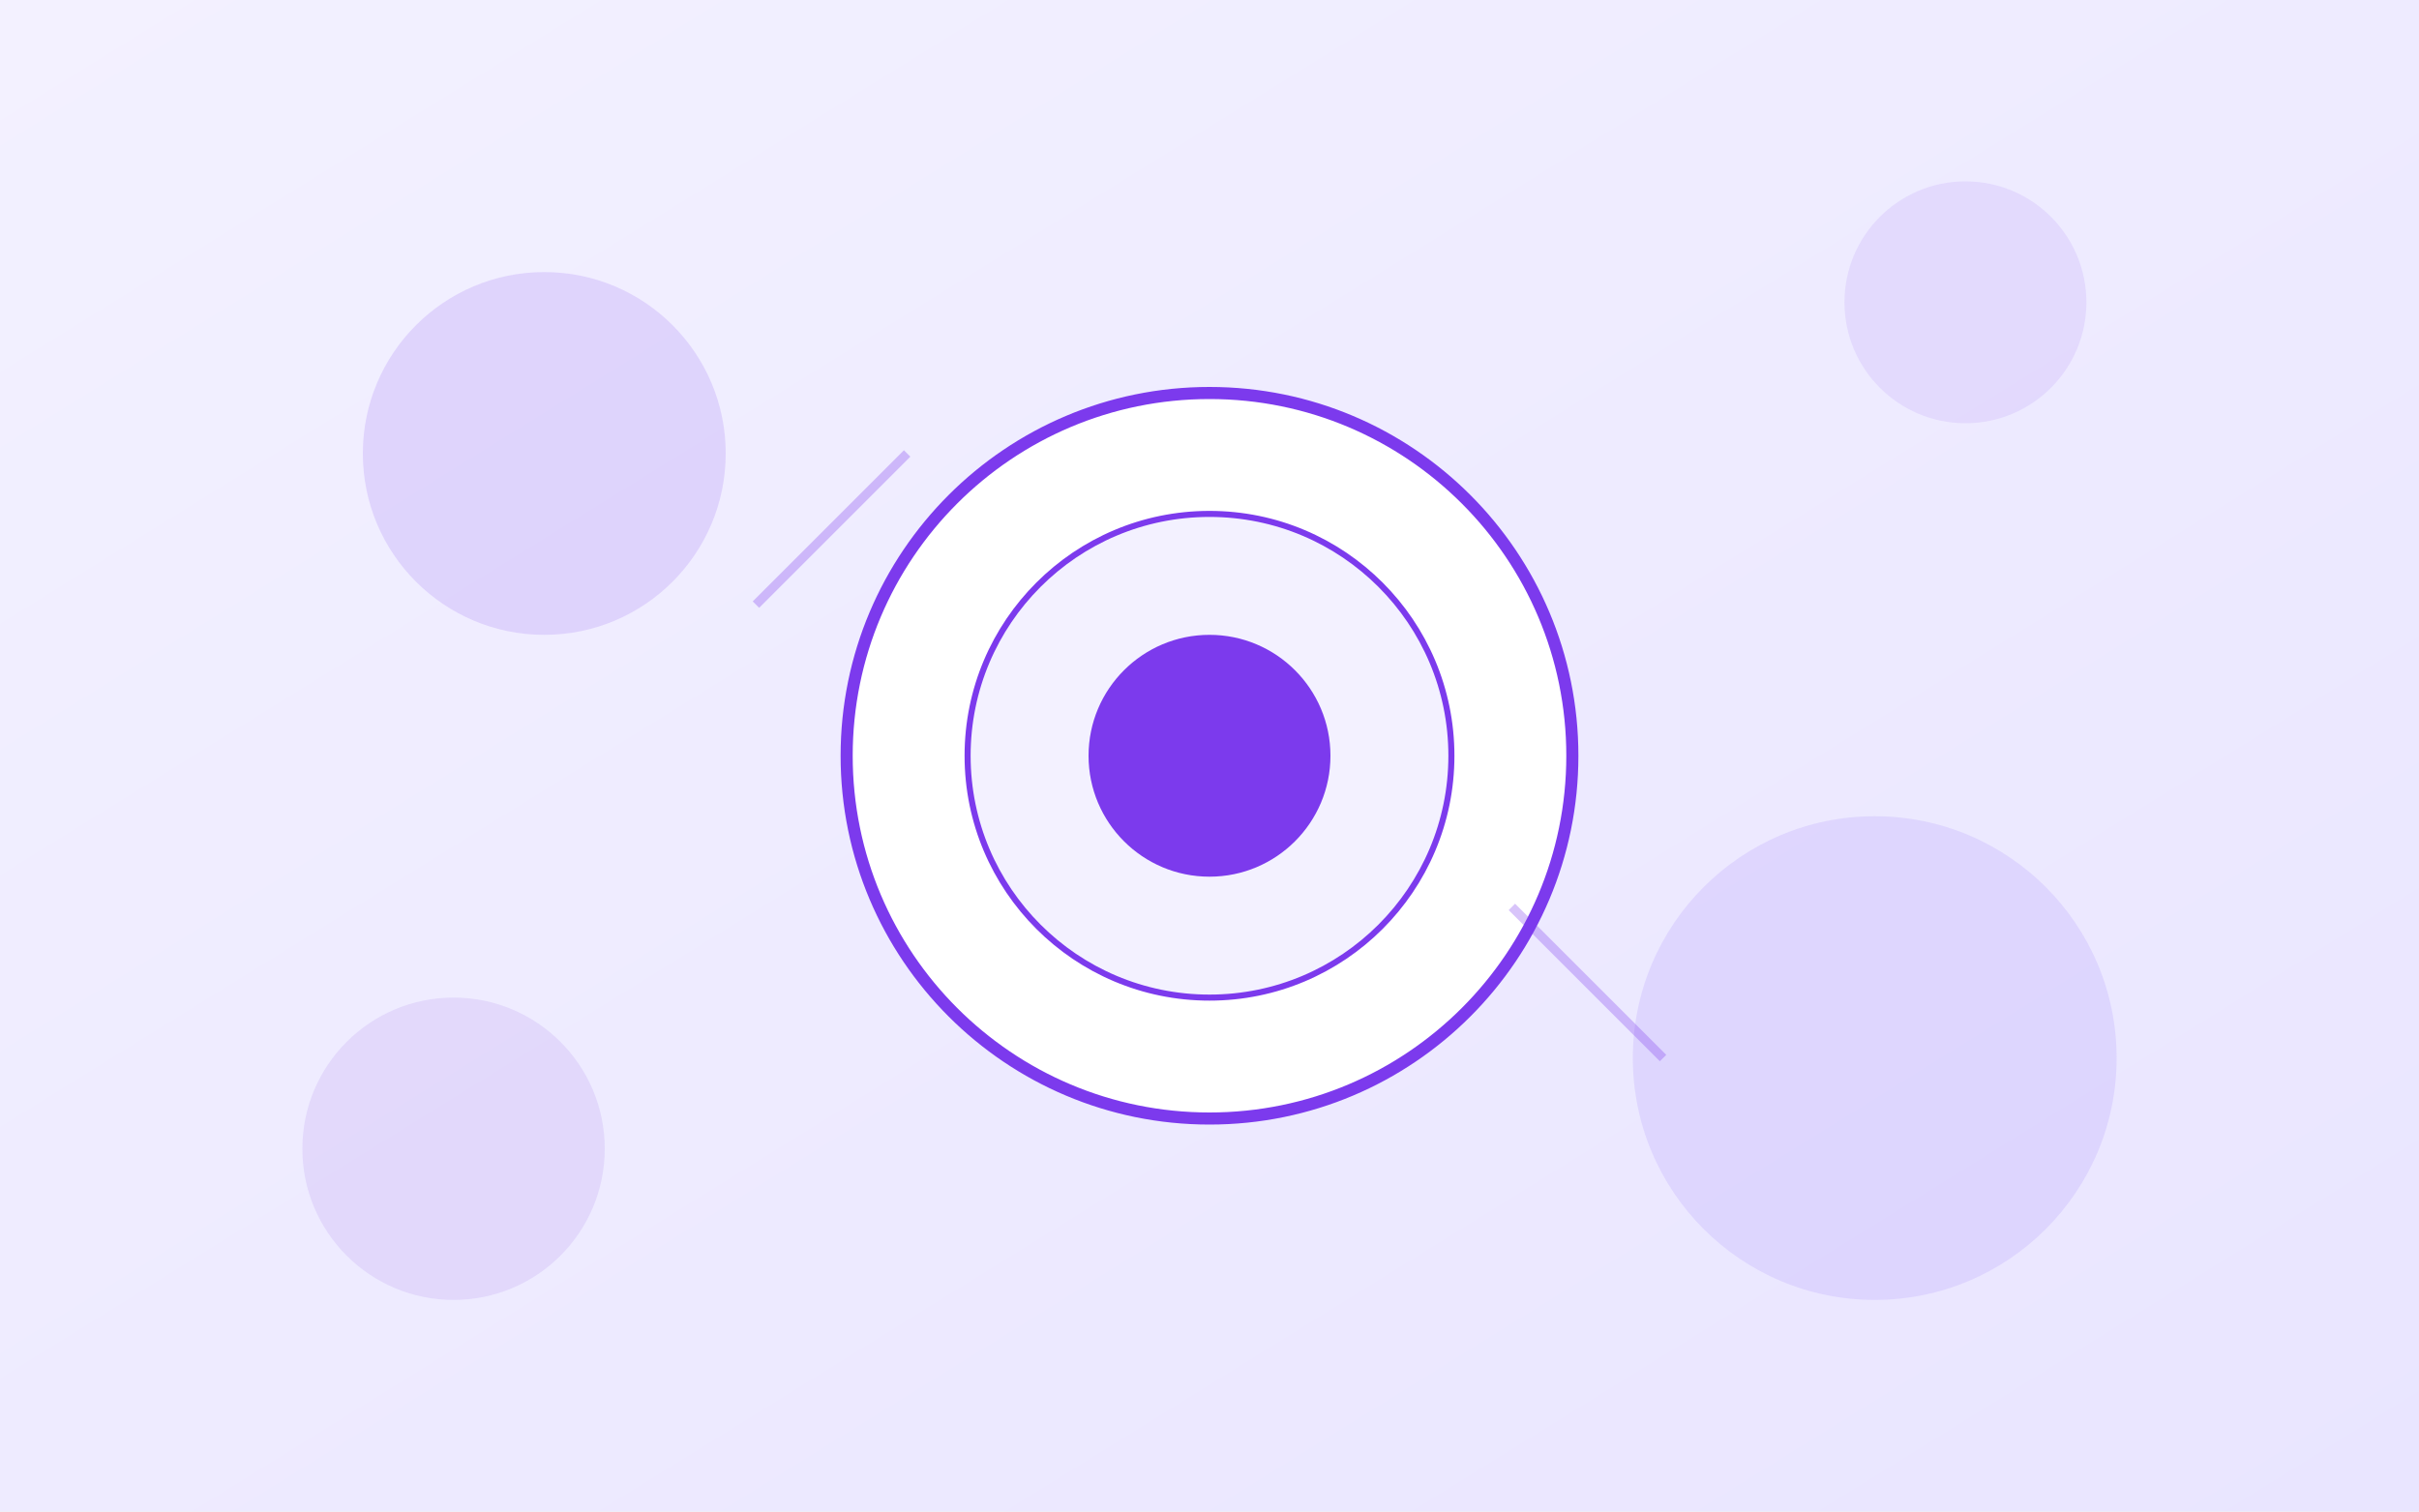
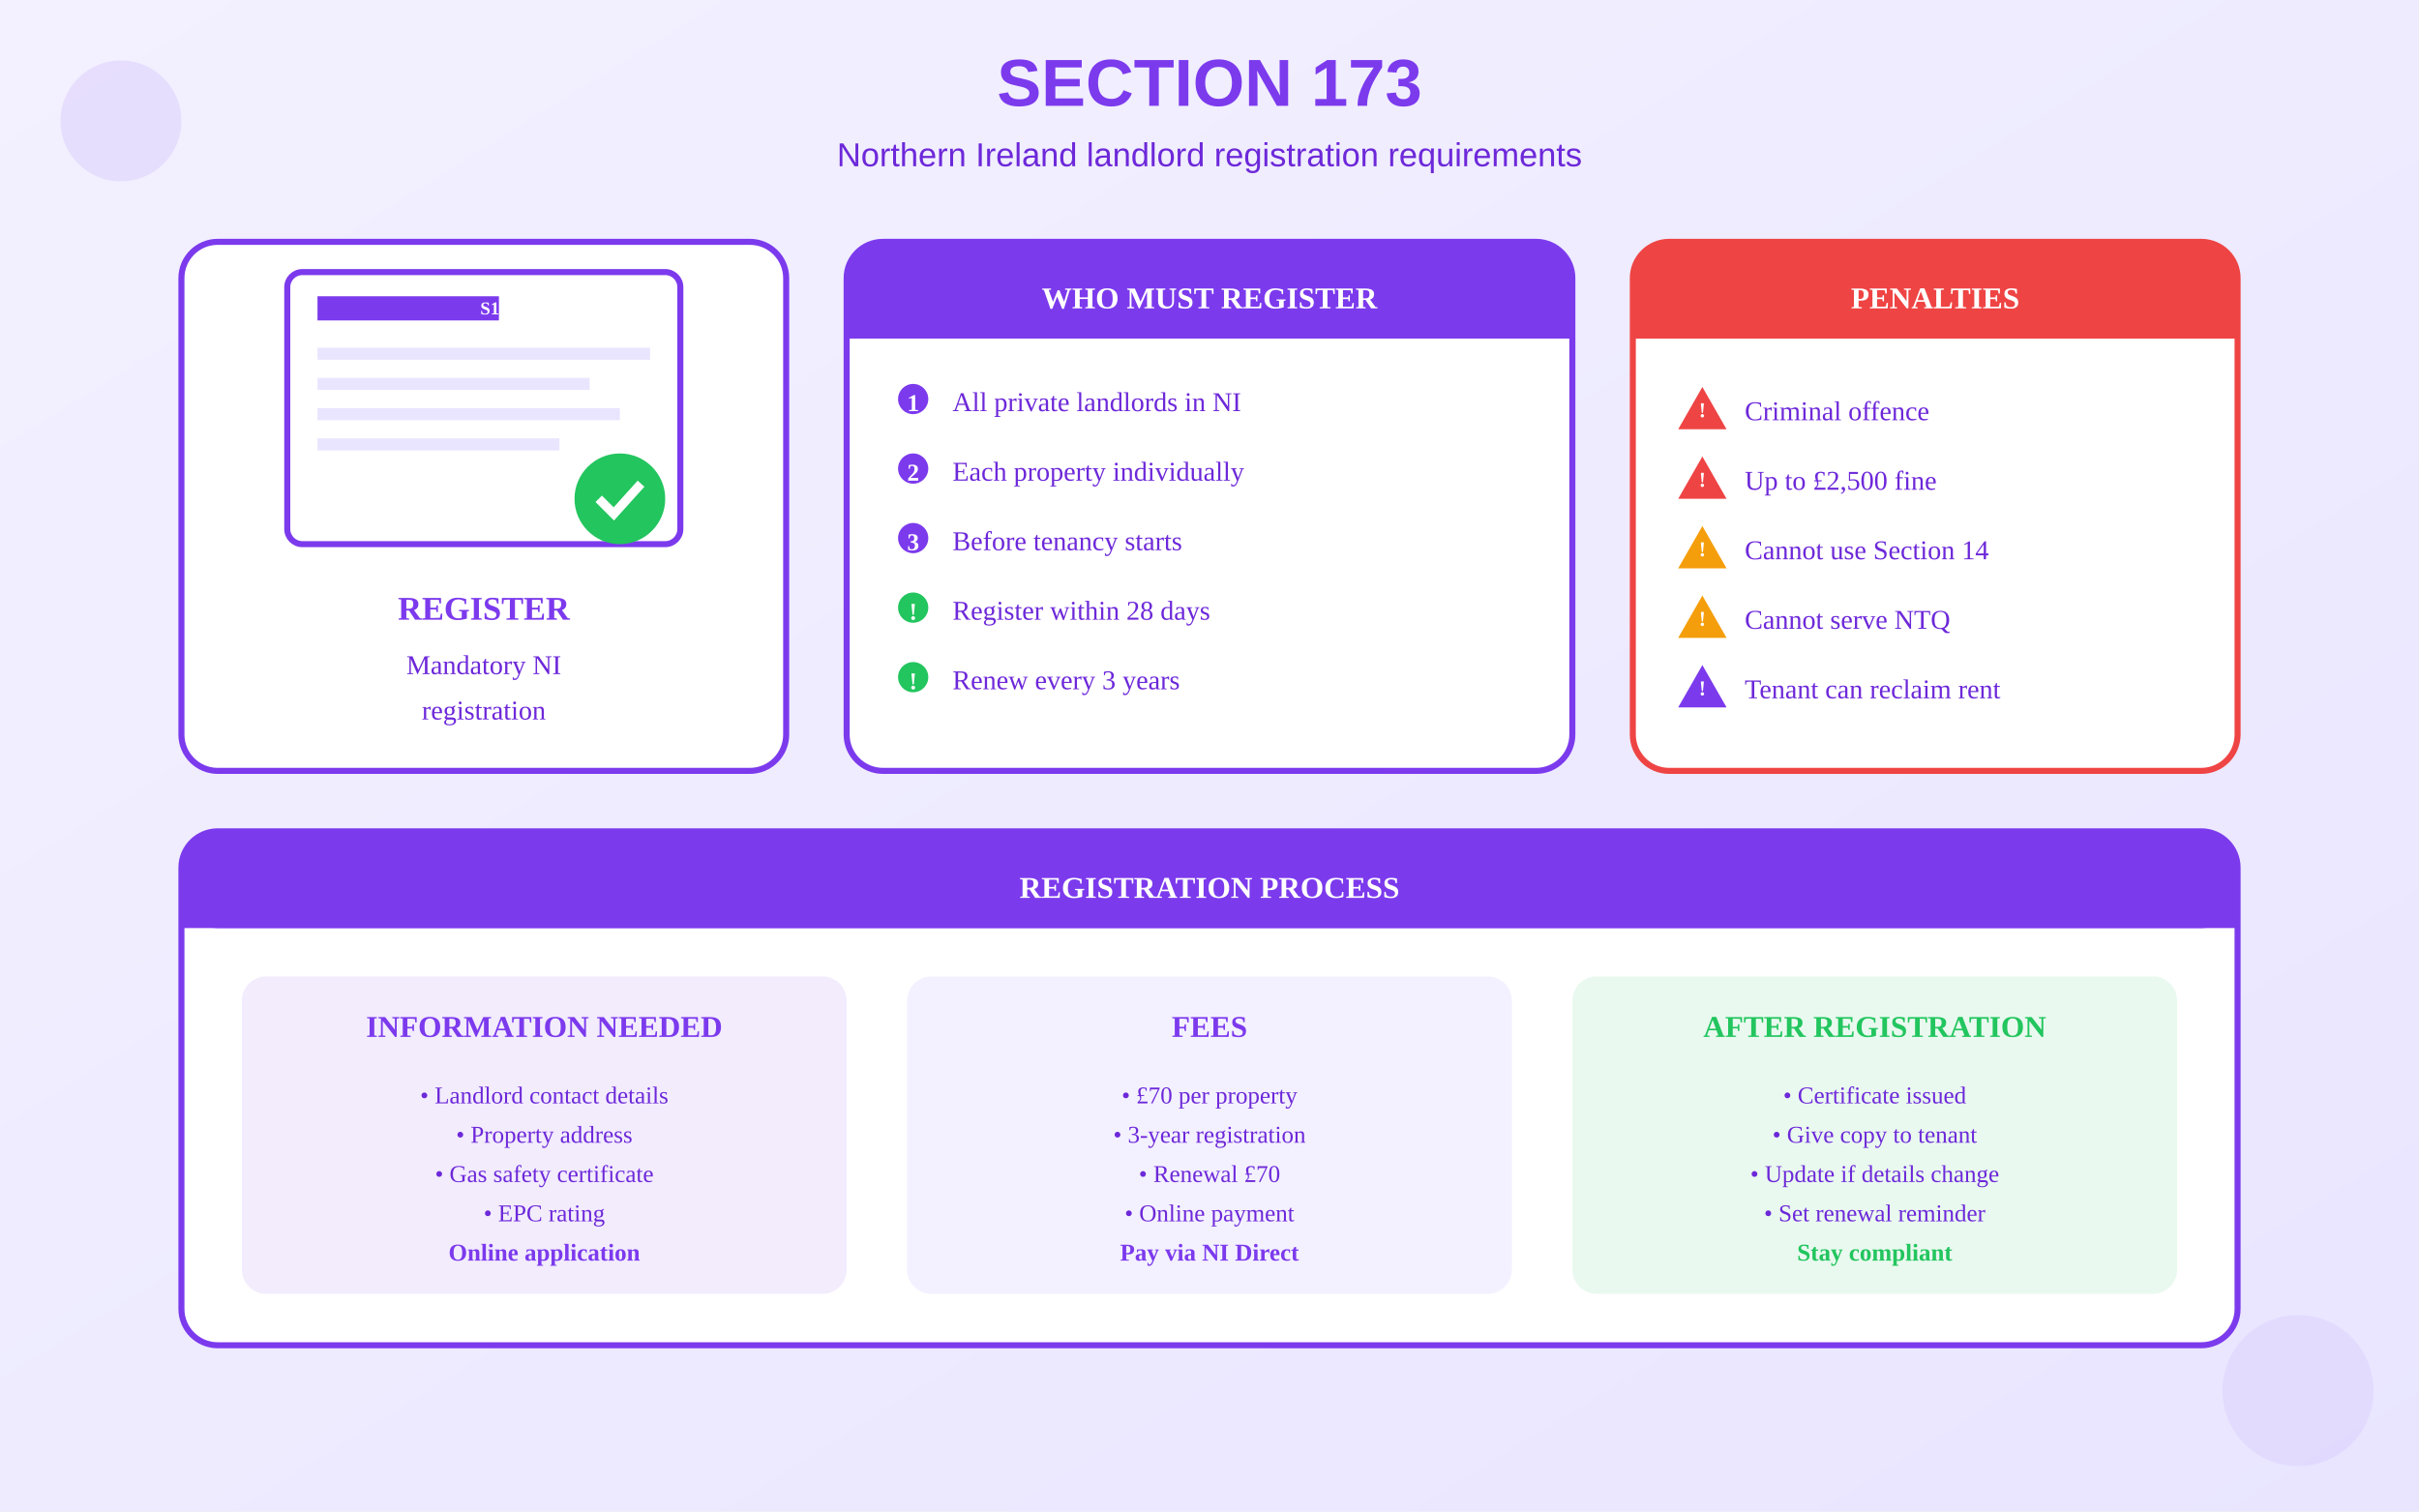
<svg xmlns="http://www.w3.org/2000/svg" viewBox="0 0 800 500">
  <defs>
    <linearGradient id="bgGrad" x1="0%" y1="0%" x2="100%" y2="100%">
      <stop offset="0%" style="stop-color:#F3F1FF" />
      <stop offset="100%" style="stop-color:#E9E5FF" />
    </linearGradient>
  </defs>
  <rect width="800" height="500" fill="url(#bgGrad)" />
-   <circle cx="400" cy="250" r="120" fill="white" stroke="#7C3AED" stroke-width="4" />
-   <circle cx="400" cy="250" r="80" fill="#F3F1FF" stroke="#7C3AED" stroke-width="2" />
-   <circle cx="400" cy="250" r="40" fill="#7C3AED" />
-   <circle cx="180" cy="150" r="60" fill="#7C3AED" opacity="0.15" />
-   <circle cx="620" cy="350" r="80" fill="#A78BFA" opacity="0.2" />
-   <circle cx="650" cy="100" r="40" fill="#7C3AED" opacity="0.1" />
-   <circle cx="150" cy="380" r="50" fill="#6D28D9" opacity="0.1" />
-   <line x1="250" y1="200" x2="300" y2="150" stroke="#7C3AED" stroke-width="3" opacity="0.3" />
-   <line x1="500" y1="300" x2="550" y2="350" stroke="#7C3AED" stroke-width="3" opacity="0.3" />
+   <text x="400" y="35" text-anchor="middle" fill="#7C3AED" font-size="22" font-weight="bold" font-family="Arial">SECTION 173</text>
+   <text x="400" y="55" text-anchor="middle" fill="#6D28D9" font-size="11" font-family="Arial">Northern Ireland landlord registration requirements</text>
+   <g transform="translate(60, 80)">
+     <rect x="0" y="0" width="200" height="175" rx="12" fill="white" stroke="#7C3AED" stroke-width="2" />
+     <g transform="translate(35, 10)">
+       <rect x="0" y="0" width="130" height="90" rx="5" fill="white" stroke="#7C3AED" stroke-width="2" />
+       <rect x="10" y="8" width="60" height="8" fill="#7C3AED" />
+       <text x="70" y="14" text-anchor="middle" fill="white" font-size="6" font-weight="bold">S173</text>
+       <rect x="10" y="25" width="110" height="4" fill="#E9E5FF" />
+       <rect x="10" y="35" width="90" height="4" fill="#E9E5FF" />
+       <rect x="10" y="45" width="100" height="4" fill="#E9E5FF" />
+       <rect x="10" y="55" width="80" height="4" fill="#E9E5FF" />
+       <circle cx="110" cy="75" r="15" fill="#22C55E" />
+       <path d="M103 75 L108 80 L117 70" stroke="white" stroke-width="3" fill="none" />
+     </g>
+     <text x="100" y="125" text-anchor="middle" fill="#7C3AED" font-size="11" font-weight="bold">REGISTER</text>
+     <text x="100" y="143" text-anchor="middle" fill="#6D28D9" font-size="9">Mandatory NI</text>
+     <text x="100" y="158" text-anchor="middle" fill="#6D28D9" font-size="9">registration</text>
+   </g>
+   <g transform="translate(280, 80)">
+     <rect x="0" y="0" width="240" height="175" rx="12" fill="white" stroke="#7C3AED" stroke-width="2" />
+     <rect x="0" y="0" width="240" height="32" rx="12" fill="#7C3AED" />
+     <rect x="0" y="20" width="240" height="12" fill="#7C3AED" />
+     <text x="120" y="22" text-anchor="middle" fill="white" font-size="10" font-weight="bold">WHO MUST REGISTER</text>
+     <g transform="translate(15, 45)">
+       <circle cx="7" cy="7" r="5" fill="#7C3AED" />
+       <text x="7" y="11" text-anchor="middle" fill="white" font-size="8" font-weight="bold">1</text>
+       <text x="20" y="11" fill="#6D28D9" font-size="9">All private landlords in NI</text>
+     </g>
+     <g transform="translate(15, 68)">
+       <circle cx="7" cy="7" r="5" fill="#7C3AED" />
+       <text x="7" y="11" text-anchor="middle" fill="white" font-size="8" font-weight="bold">2</text>
+       <text x="20" y="11" fill="#6D28D9" font-size="9">Each property individually</text>
+     </g>
+     <g transform="translate(15, 91)">
+       <circle cx="7" cy="7" r="5" fill="#7C3AED" />
+       <text x="7" y="11" text-anchor="middle" fill="white" font-size="8" font-weight="bold">3</text>
+       <text x="20" y="11" fill="#6D28D9" font-size="9">Before tenancy starts</text>
+     </g>
+     <g transform="translate(15, 114)">
+       <circle cx="7" cy="7" r="5" fill="#22C55E" />
+       <text x="7" y="11" text-anchor="middle" fill="white" font-size="8" font-weight="bold">!</text>
+       <text x="20" y="11" fill="#6D28D9" font-size="9">Register within 28 days</text>
+     </g>
+     <g transform="translate(15, 137)">
+       <circle cx="7" cy="7" r="5" fill="#22C55E" />
+       <text x="7" y="11" text-anchor="middle" fill="white" font-size="8" font-weight="bold">!</text>
+       <text x="20" y="11" fill="#6D28D9" font-size="9">Renew every 3 years</text>
+     </g>
+   </g>
+   <g transform="translate(540, 80)">
+     <rect x="0" y="0" width="200" height="175" rx="12" fill="white" stroke="#EF4444" stroke-width="2" />
+     <rect x="0" y="0" width="200" height="32" rx="12" fill="#EF4444" />
+     <rect x="0" y="20" width="200" height="12" fill="#EF4444" />
+     <text x="100" y="22" text-anchor="middle" fill="white" font-size="10" font-weight="bold">PENALTIES</text>
+     <g transform="translate(15, 48)">
+       <polygon points="8,0 16,14 0,14" fill="#EF4444" />
+       <text x="8" y="10" text-anchor="middle" fill="white" font-size="7" font-weight="bold">!</text>
+       <text x="22" y="11" fill="#6D28D9" font-size="9">Criminal offence</text>
+     </g>
+     <g transform="translate(15, 71)">
+       <polygon points="8,0 16,14 0,14" fill="#EF4444" />
+       <text x="8" y="10" text-anchor="middle" fill="white" font-size="7" font-weight="bold">!</text>
+       <text x="22" y="11" fill="#6D28D9" font-size="9">Up to £2,500 fine</text>
+     </g>
+     <g transform="translate(15, 94)">
+       <polygon points="8,0 16,14 0,14" fill="#F59E0B" />
+       <text x="8" y="10" text-anchor="middle" fill="white" font-size="7" font-weight="bold">!</text>
+       <text x="22" y="11" fill="#6D28D9" font-size="9">Cannot use Section 14</text>
+     </g>
+     <g transform="translate(15, 117)">
+       <polygon points="8,0 16,14 0,14" fill="#F59E0B" />
+       <text x="8" y="10" text-anchor="middle" fill="white" font-size="7" font-weight="bold">!</text>
+       <text x="22" y="11" fill="#6D28D9" font-size="9">Cannot serve NTQ</text>
+     </g>
+     <g transform="translate(15, 140)">
+       <polygon points="8,0 16,14 0,14" fill="#7C3AED" />
+       <text x="8" y="10" text-anchor="middle" fill="white" font-size="7" font-weight="bold">!</text>
+       <text x="22" y="11" fill="#6D28D9" font-size="9">Tenant can reclaim rent</text>
+     </g>
+   </g>
+   <g transform="translate(60, 275)">
+     <rect x="0" y="0" width="680" height="170" rx="12" fill="white" stroke="#7C3AED" stroke-width="2" />
+     <rect x="0" y="0" width="680" height="32" rx="12" fill="#7C3AED" />
+     <rect x="0" y="20" width="680" height="12" fill="#7C3AED" />
+     <text x="340" y="22" text-anchor="middle" fill="white" font-size="10" font-weight="bold">REGISTRATION PROCESS</text>
+     <g transform="translate(20, 48)">
+       <rect x="0" y="0" width="200" height="105" rx="8" fill="#7C3AED" opacity="0.1" />
+       <text x="100" y="20" text-anchor="middle" fill="#7C3AED" font-size="10" font-weight="bold">INFORMATION NEEDED</text>
+       <text x="100" y="42" text-anchor="middle" fill="#6D28D9" font-size="8">• Landlord contact details</text>
+       <text x="100" y="55" text-anchor="middle" fill="#6D28D9" font-size="8">• Property address</text>
+       <text x="100" y="68" text-anchor="middle" fill="#6D28D9" font-size="8">• Gas safety certificate</text>
+       <text x="100" y="81" text-anchor="middle" fill="#6D28D9" font-size="8">• EPC rating</text>
+       <text x="100" y="94" text-anchor="middle" fill="#7C3AED" font-size="8" font-weight="bold">Online application</text>
+     </g>
+     <g transform="translate(240, 48)">
+       <rect x="0" y="0" width="200" height="105" rx="8" fill="#F3F1FF" />
+       <text x="100" y="20" text-anchor="middle" fill="#7C3AED" font-size="10" font-weight="bold">FEES</text>
+       <text x="100" y="42" text-anchor="middle" fill="#6D28D9" font-size="8">• £70 per property</text>
+       <text x="100" y="55" text-anchor="middle" fill="#6D28D9" font-size="8">• 3-year registration</text>
+       <text x="100" y="68" text-anchor="middle" fill="#6D28D9" font-size="8">• Renewal £70</text>
+       <text x="100" y="81" text-anchor="middle" fill="#6D28D9" font-size="8">• Online payment</text>
+       <text x="100" y="94" text-anchor="middle" fill="#7C3AED" font-size="8" font-weight="bold">Pay via NI Direct</text>
+     </g>
+     <g transform="translate(460, 48)">
+       <rect x="0" y="0" width="200" height="105" rx="8" fill="#22C55E" opacity="0.1" />
+       <text x="100" y="20" text-anchor="middle" fill="#22C55E" font-size="10" font-weight="bold">AFTER REGISTRATION</text>
+       <text x="100" y="42" text-anchor="middle" fill="#6D28D9" font-size="8">• Certificate issued</text>
+       <text x="100" y="55" text-anchor="middle" fill="#6D28D9" font-size="8">• Give copy to tenant</text>
+       <text x="100" y="68" text-anchor="middle" fill="#6D28D9" font-size="8">• Update if details change</text>
+       <text x="100" y="81" text-anchor="middle" fill="#6D28D9" font-size="8">• Set renewal reminder</text>
+       <text x="100" y="94" text-anchor="middle" fill="#22C55E" font-size="8" font-weight="bold">Stay compliant</text>
+     </g>
+   </g>
+   <circle cx="40" cy="40" r="20" fill="#7C3AED" opacity="0.1" />
+   <circle cx="760" cy="460" r="25" fill="#A78BFA" opacity="0.12" />
</svg>
